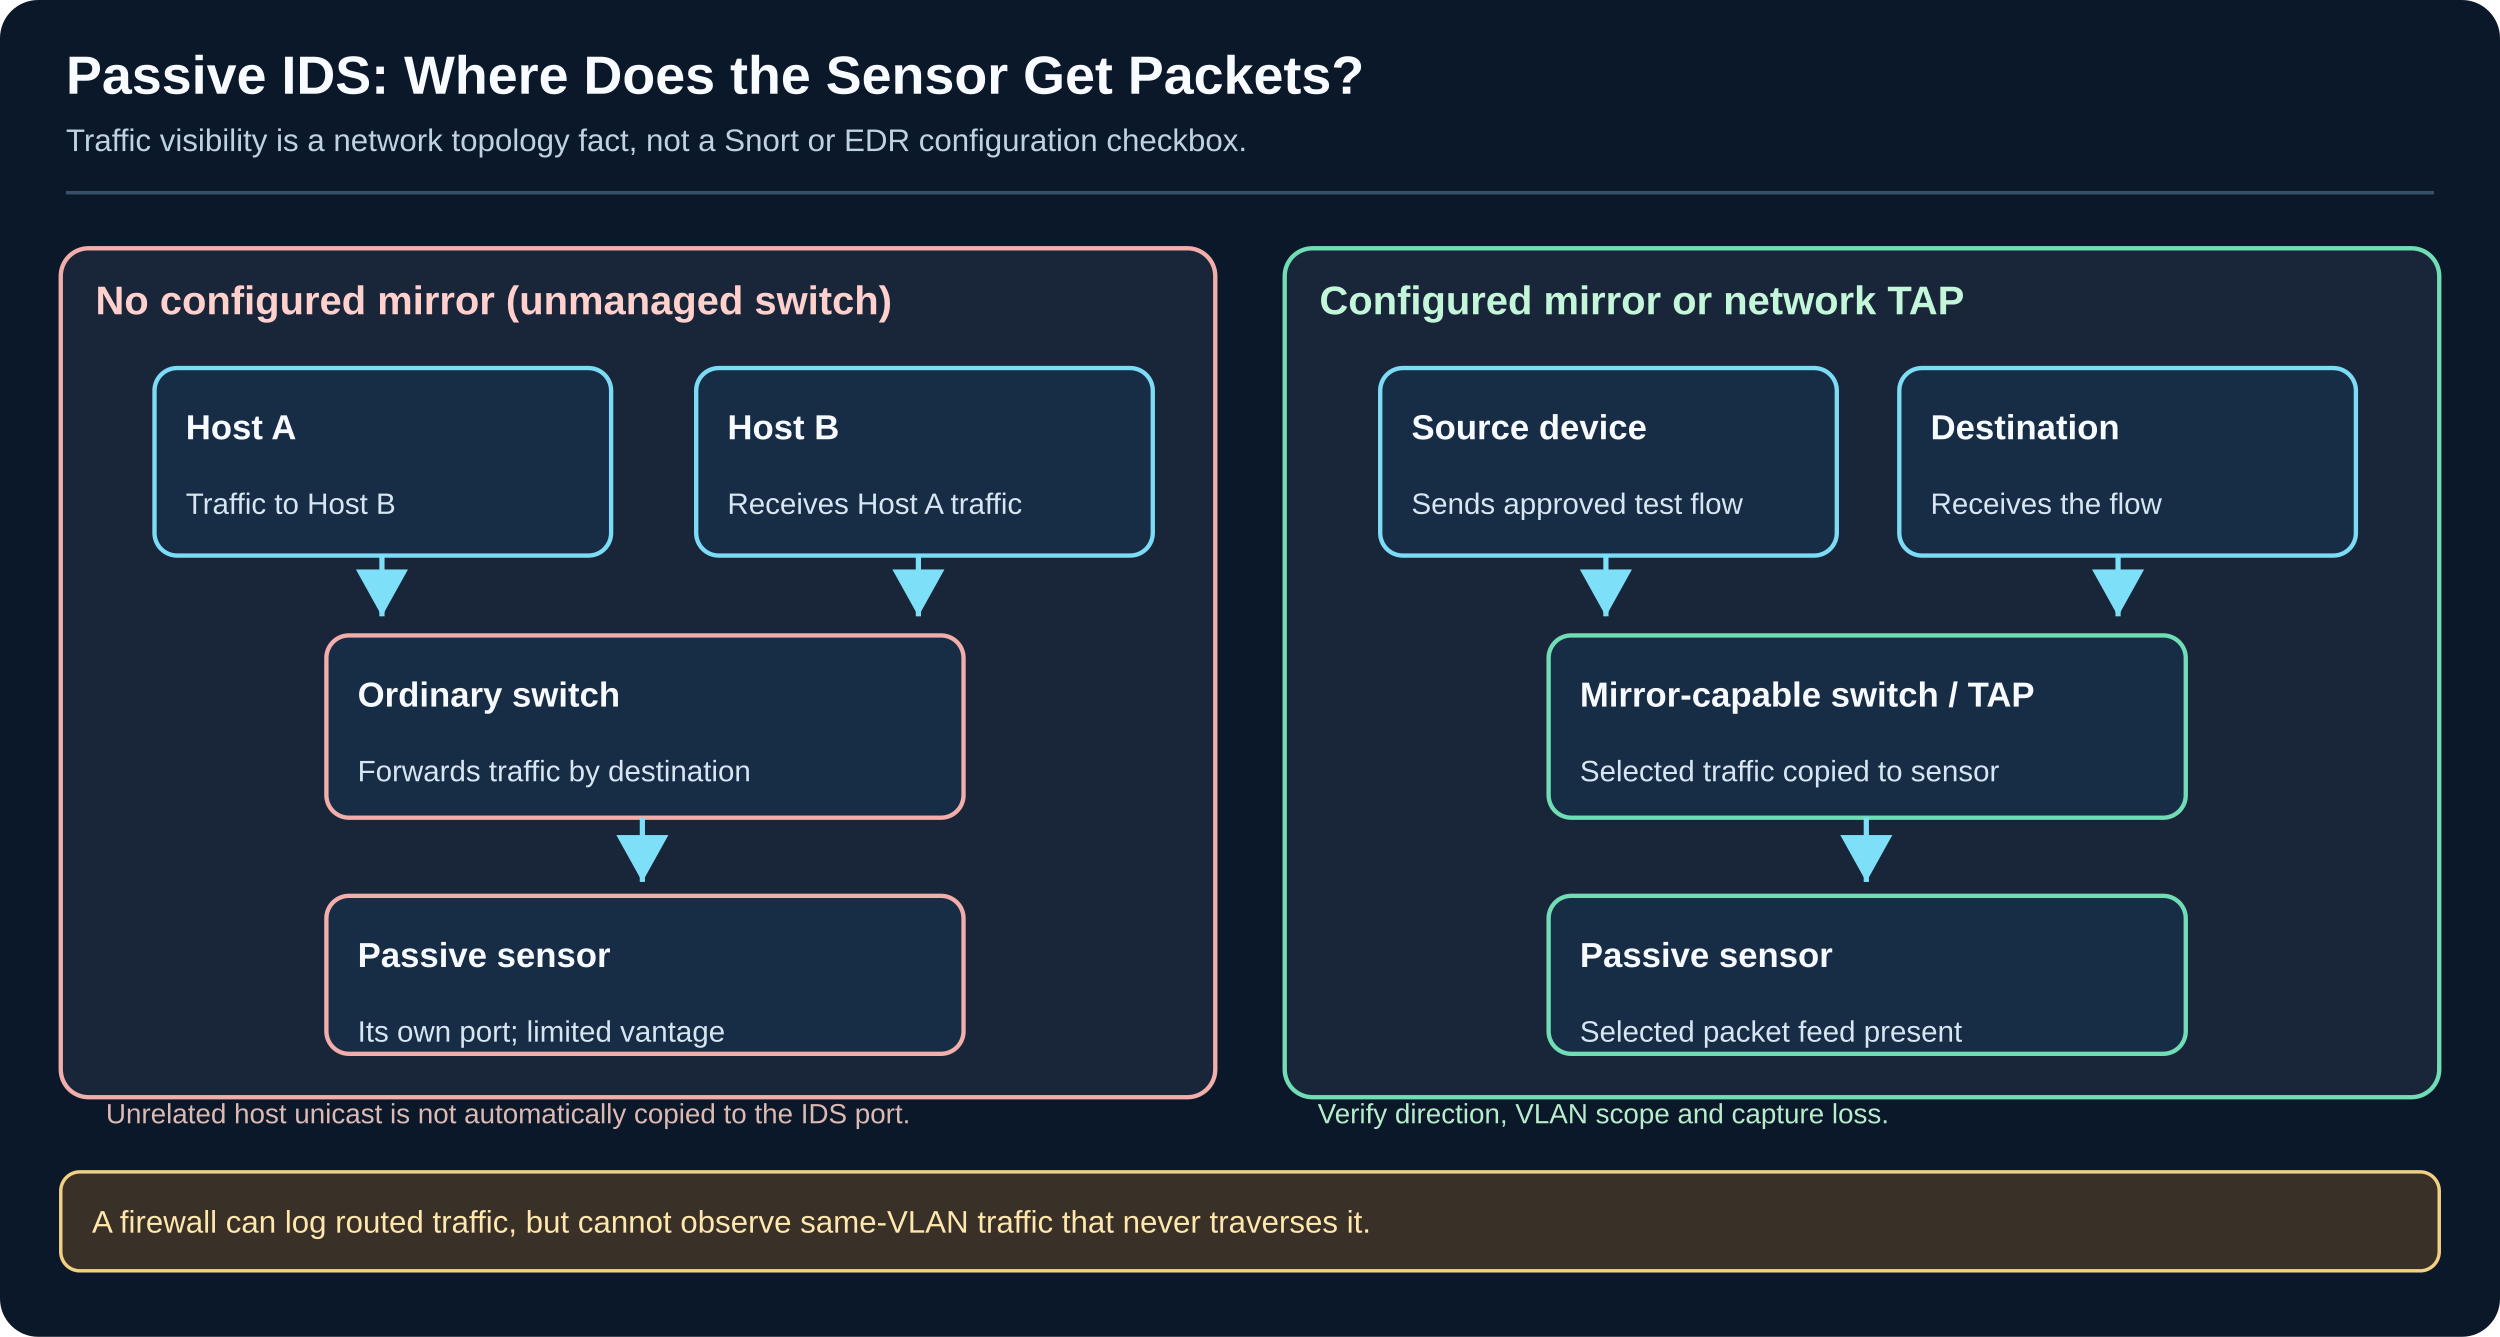
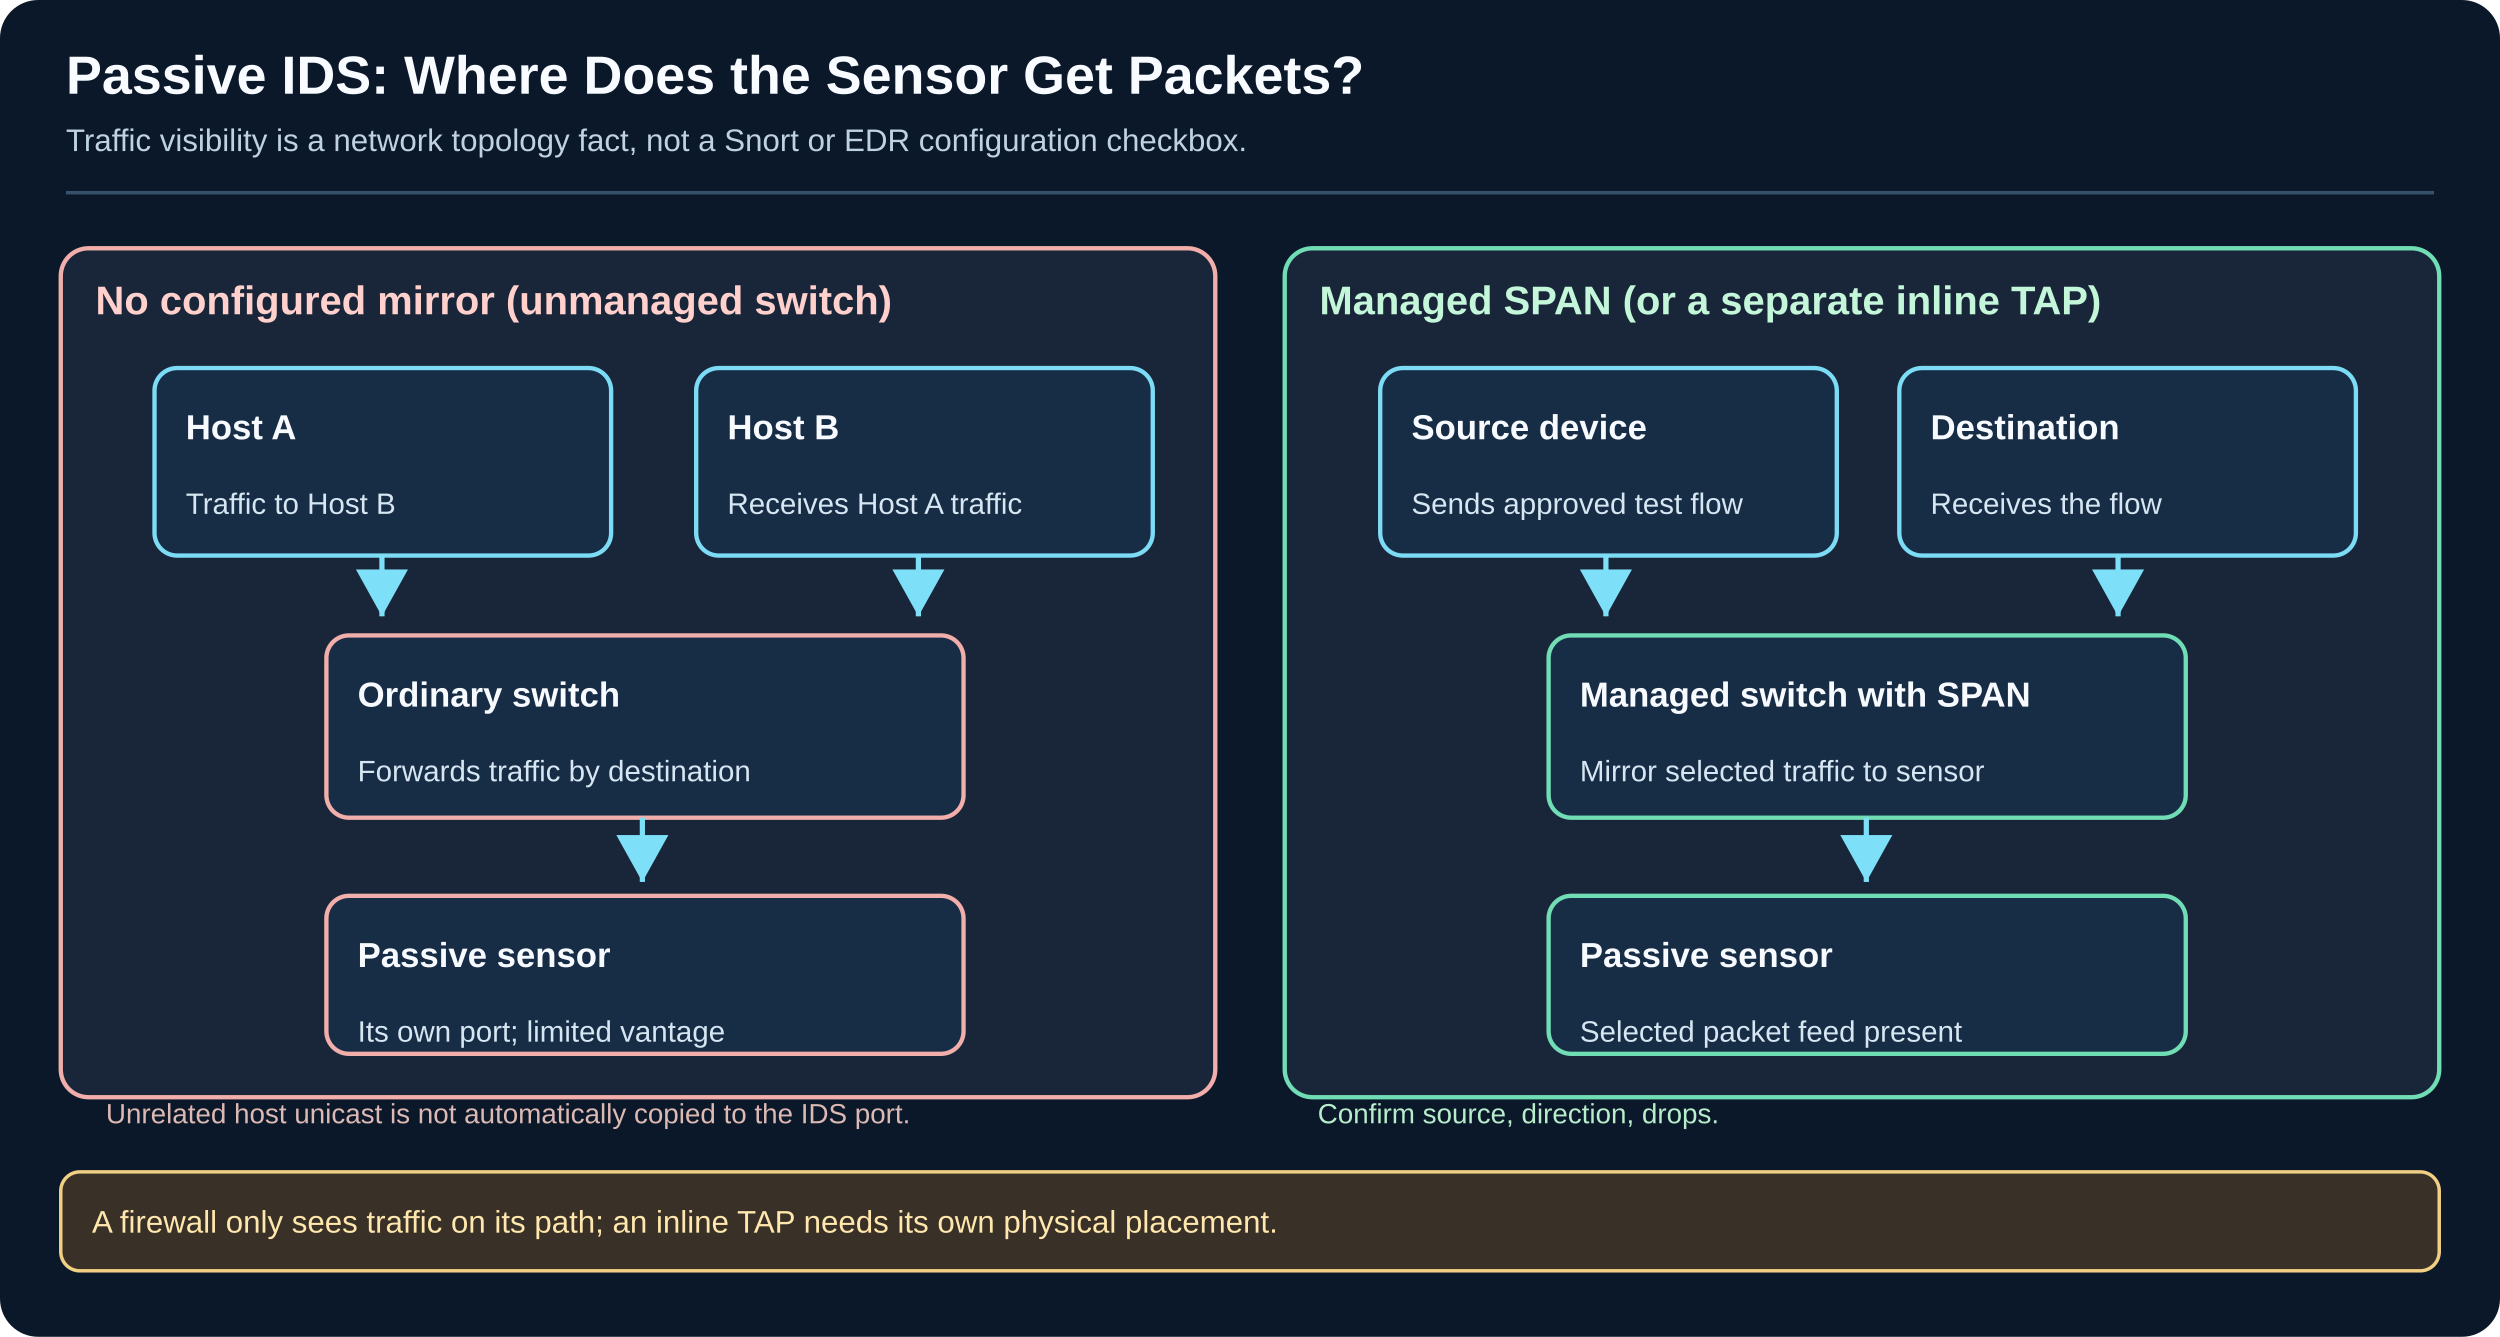
<svg xmlns="http://www.w3.org/2000/svg" width="1440" height="770" viewBox="0 0 1440 770" role="img" aria-labelledby="title desc">
  <defs>
    <marker id="arr" markerWidth="10" markerHeight="10" refX="9" refY="5" orient="auto">
      <path d="M0 0L9 5L0 10Z" fill="#7DE0F8" />
    </marker>
  </defs>
  <rect width="1440" height="770" rx="22" fill="#0B1829" />
  <g font-family="Arial,Helvetica,sans-serif">
    <text x="38" y="54" font-size="31" font-weight="700" fill="#F8FBFF">Passive IDS: Where Does the Sensor Get Packets?</text>
    <text x="38" y="87" font-size="18" fill="#BED2E2">Traffic visibility is a network topology fact, not a Snort or EDR configuration checkbox.</text>
    <path d="M38 111H1402" stroke="#36516A" stroke-width="2" />
    <rect x="35" y="143" width="665" height="489" rx="16" fill="#19263A" stroke="#F1AEAA" stroke-width="2.5" />
    <rect x="740" y="143" width="665" height="489" rx="16" fill="#19263A" stroke="#70DDB5" stroke-width="2.5" />
    <text x="55" y="181" font-size="23" font-weight="700" fill="#FFD0CC">No configured mirror (unmanaged switch)</text>
-     <text x="760" y="181" font-size="23" font-weight="700" fill="#C4F6DA">Configured mirror or network TAP</text>
+     <text x="760" y="181" font-size="23" font-weight="700" fill="#C4F6DA">Managed SPAN (or a separate inline TAP)</text>
    <rect x="89" y="212" width="263" height="108" rx="13" fill="#172C45" stroke="#7DDCF5" stroke-width="2.5" />
    <text x="107" y="253" font-weight="700" font-size="20" fill="#F7FAFF">Host A</text>
    <text x="107" y="296" font-size="17" fill="#D6E6F2">Traffic to Host B</text>
    <rect x="401" y="212" width="263" height="108" rx="13" fill="#172C45" stroke="#7DDCF5" stroke-width="2.5" />
    <text x="419" y="253" font-weight="700" font-size="20" fill="#F7FAFF">Host B</text>
    <text x="419" y="296" font-size="17" fill="#D6E6F2">Receives Host A traffic</text>
    <rect x="795" y="212" width="263" height="108" rx="13" fill="#172C45" stroke="#7DDCF5" stroke-width="2.5" />
    <text x="813" y="253" font-weight="700" font-size="20" fill="#F7FAFF">Source device</text>
    <text x="813" y="296" font-size="17" fill="#D6E6F2">Sends approved test flow</text>
    <rect x="1094" y="212" width="263" height="108" rx="13" fill="#172C45" stroke="#7DDCF5" stroke-width="2.5" />
    <text x="1112" y="253" font-weight="700" font-size="20" fill="#F7FAFF">Destination</text>
    <text x="1112" y="296" font-size="17" fill="#D6E6F2">Receives the flow</text>
    <rect x="188" y="366" width="367" height="105" rx="13" fill="#172C45" stroke="#F1AEAA" stroke-width="2.5" />
    <text x="206" y="407" font-weight="700" font-size="20" fill="#F7FAFF">Ordinary switch</text>
    <text x="206" y="450" font-size="17" fill="#D6E6F2">Forwards traffic by destination</text>
    <rect x="892" y="366" width="367" height="105" rx="13" fill="#172C45" stroke="#70DDB5" stroke-width="2.5" />
-     <text x="910" y="407" font-weight="700" font-size="20" fill="#F7FAFF">Mirror-capable switch / TAP</text>
-     <text x="910" y="450" font-size="17" fill="#D6E6F2">Selected traffic copied to sensor</text>
+     <text x="910" y="407" font-weight="700" font-size="20" fill="#F7FAFF">Managed switch with SPAN</text>
+     <text x="910" y="450" font-size="17" fill="#D6E6F2">Mirror selected traffic to sensor</text>
    <rect x="188" y="516" width="367" height="91" rx="13" fill="#172C45" stroke="#F1AEAA" stroke-width="2.5" />
    <text x="206" y="557" font-weight="700" font-size="20" fill="#F7FAFF">Passive sensor</text>
    <text x="206" y="600" font-size="17" fill="#D6E6F2">Its own port; limited vantage</text>
    <rect x="892" y="516" width="367" height="91" rx="13" fill="#172C45" stroke="#70DDB5" stroke-width="2.5" />
    <text x="910" y="557" font-weight="700" font-size="20" fill="#F7FAFF">Passive sensor</text>
    <text x="910" y="600" font-size="17" fill="#D6E6F2">Selected packet feed present</text>
    <path d="M220 320V355" fill="none" stroke="#7DE0F8" stroke-width="3" marker-end="url(#arr)" />
    <path d="M529 320V355" fill="none" stroke="#7DE0F8" stroke-width="3" marker-end="url(#arr)" />
    <path d="M370 471V508" fill="none" stroke="#7DE0F8" stroke-width="3" marker-end="url(#arr)" />
    <path d="M925 320V355" fill="none" stroke="#7DE0F8" stroke-width="3" marker-end="url(#arr)" />
    <path d="M1220 320V355" fill="none" stroke="#7DE0F8" stroke-width="3" marker-end="url(#arr)" />
    <path d="M1075 471V508" fill="none" stroke="#7DE0F8" stroke-width="3" marker-end="url(#arr)" />
    <text x="61" y="647" font-size="16" fill="#DDB9B4">Unrelated host unicast is not automatically copied to the IDS port.</text>
-     <text x="759" y="647" font-size="16" fill="#B7EDCB">Verify direction, VLAN scope and capture loss.</text>
+     <text x="759" y="647" font-size="16" fill="#B7EDCB">Confirm source, direction, drops.</text>
    <rect x="35" y="675" width="1370" height="57" rx="11" fill="#393127" stroke="#F1CF83" stroke-width="2" />
-     <text x="53" y="710" font-size="18" fill="#FFE7AD">A firewall can log routed traffic, but cannot observe same-VLAN traffic that never traverses it.</text>
+     <text x="53" y="710" font-size="18" fill="#FFE7AD">A firewall only sees traffic on its path; an inline TAP needs its own physical placement.</text>
  </g>
</svg>
